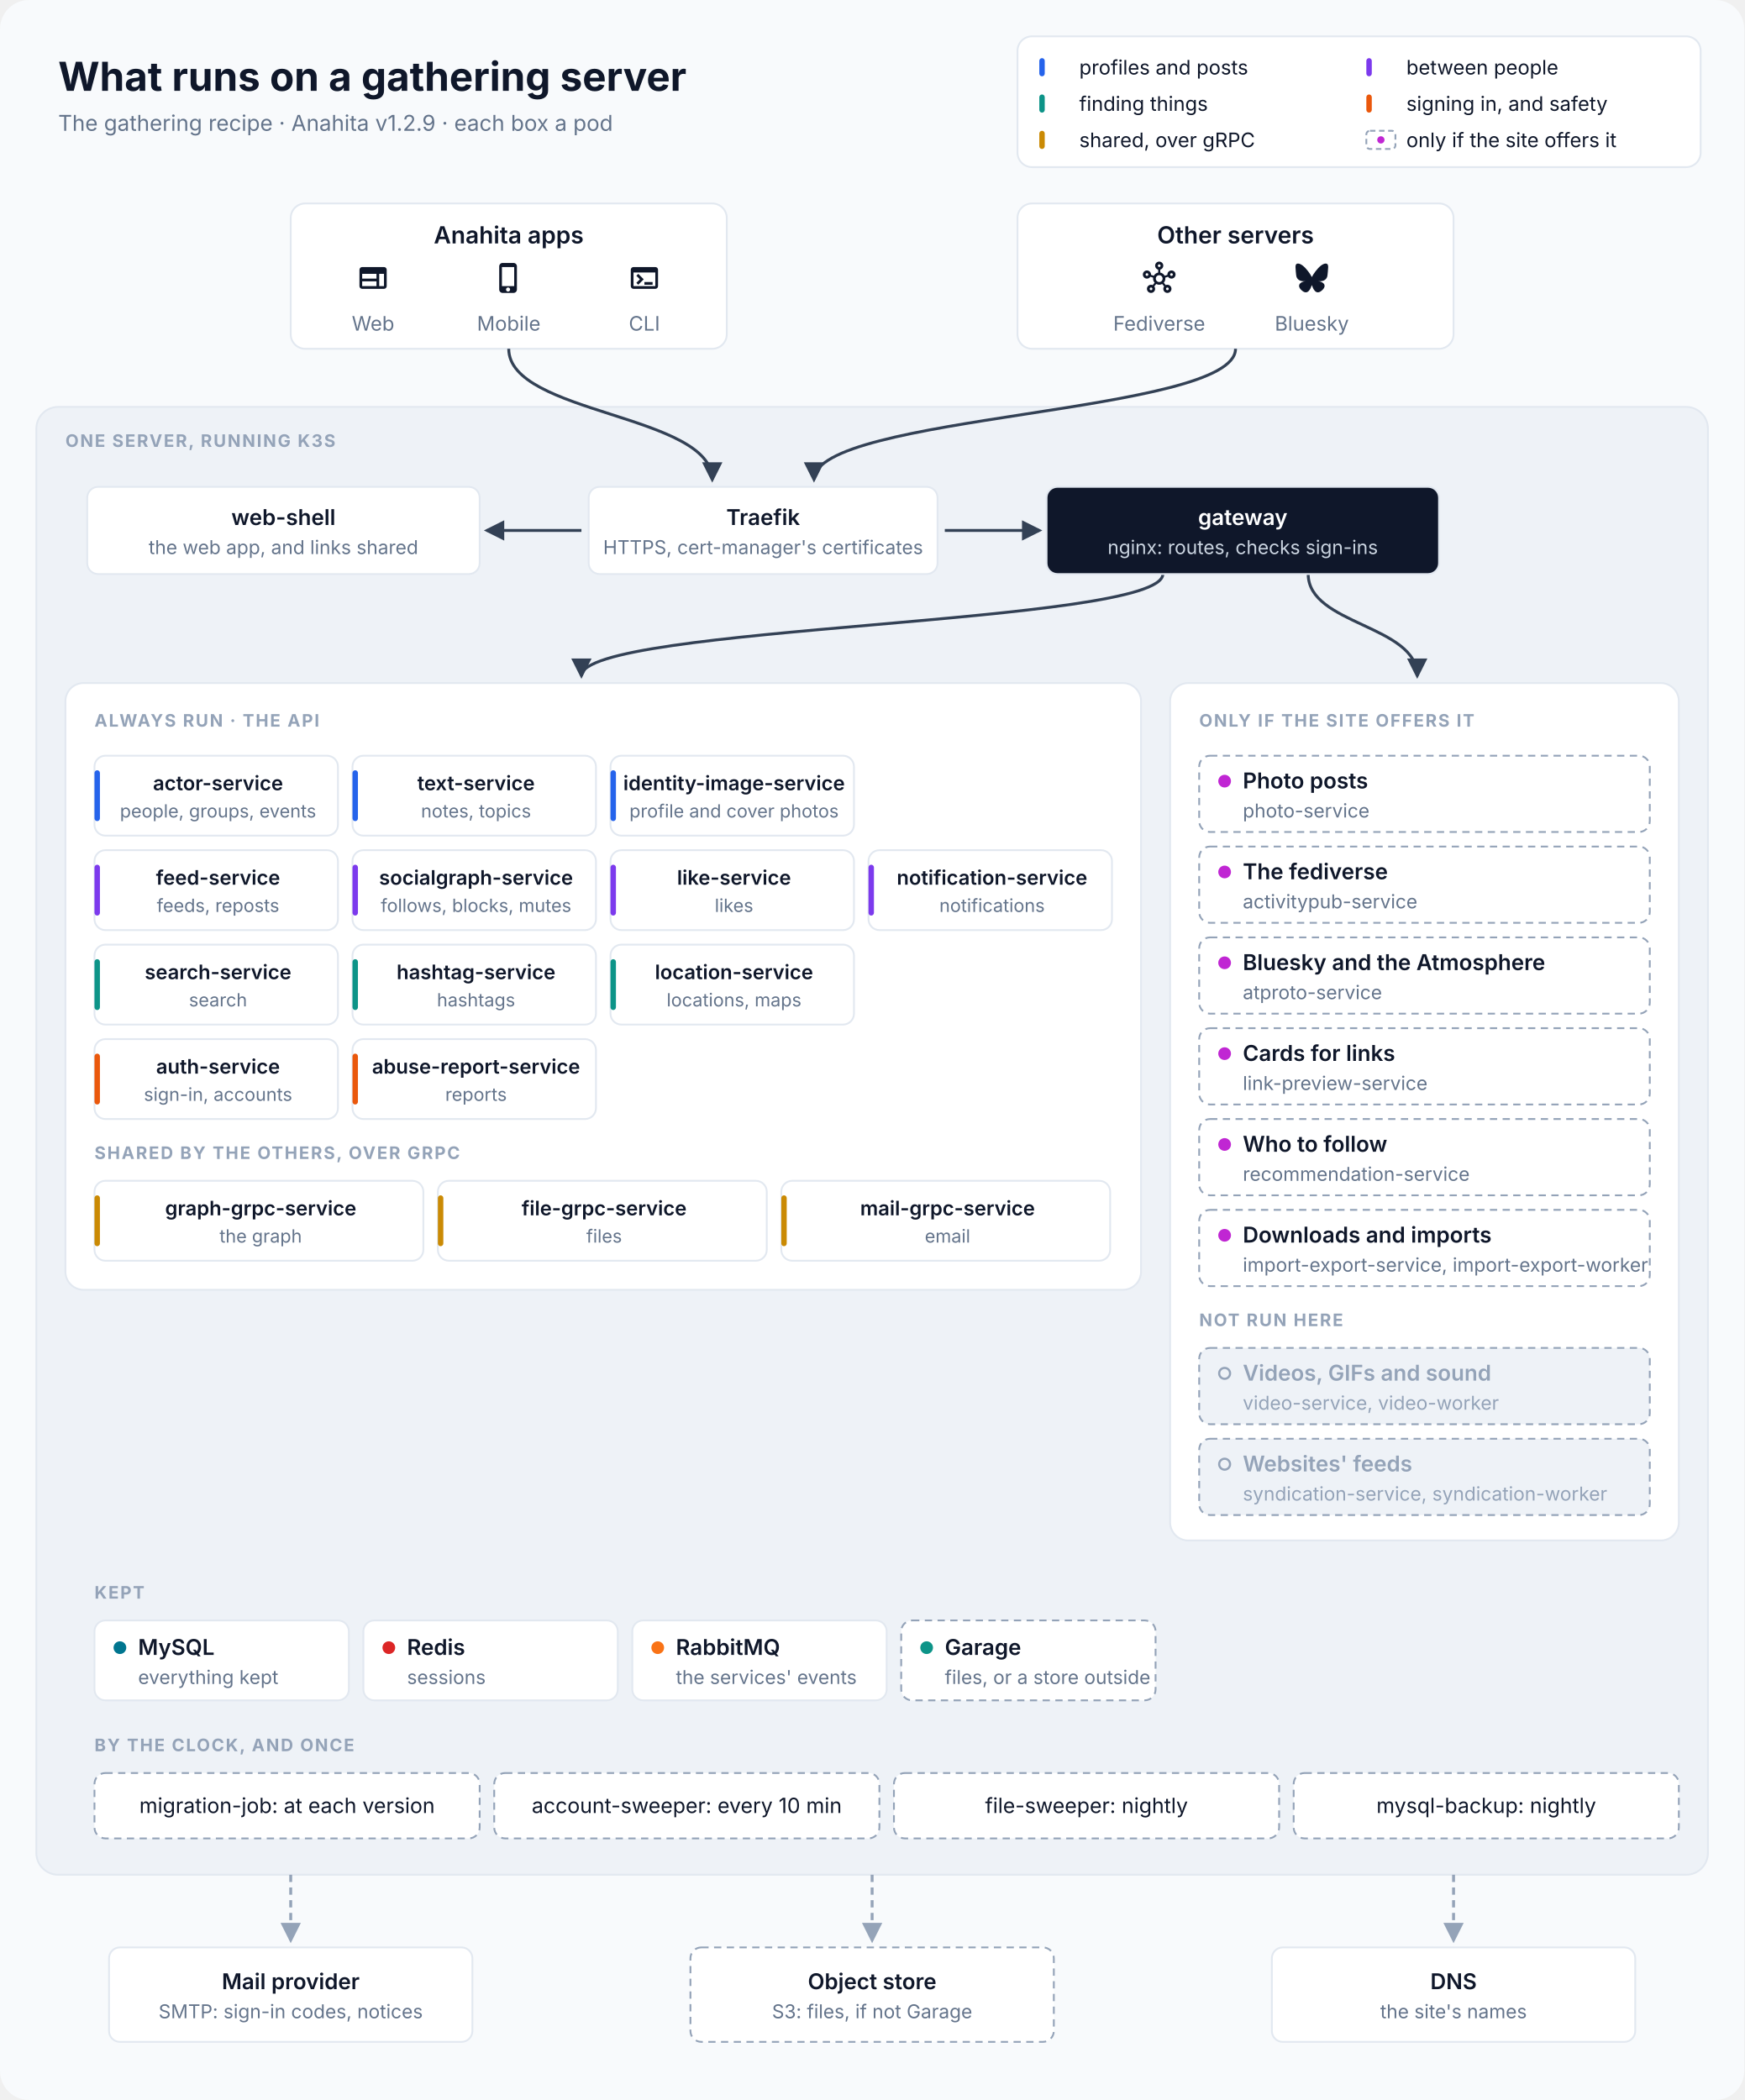
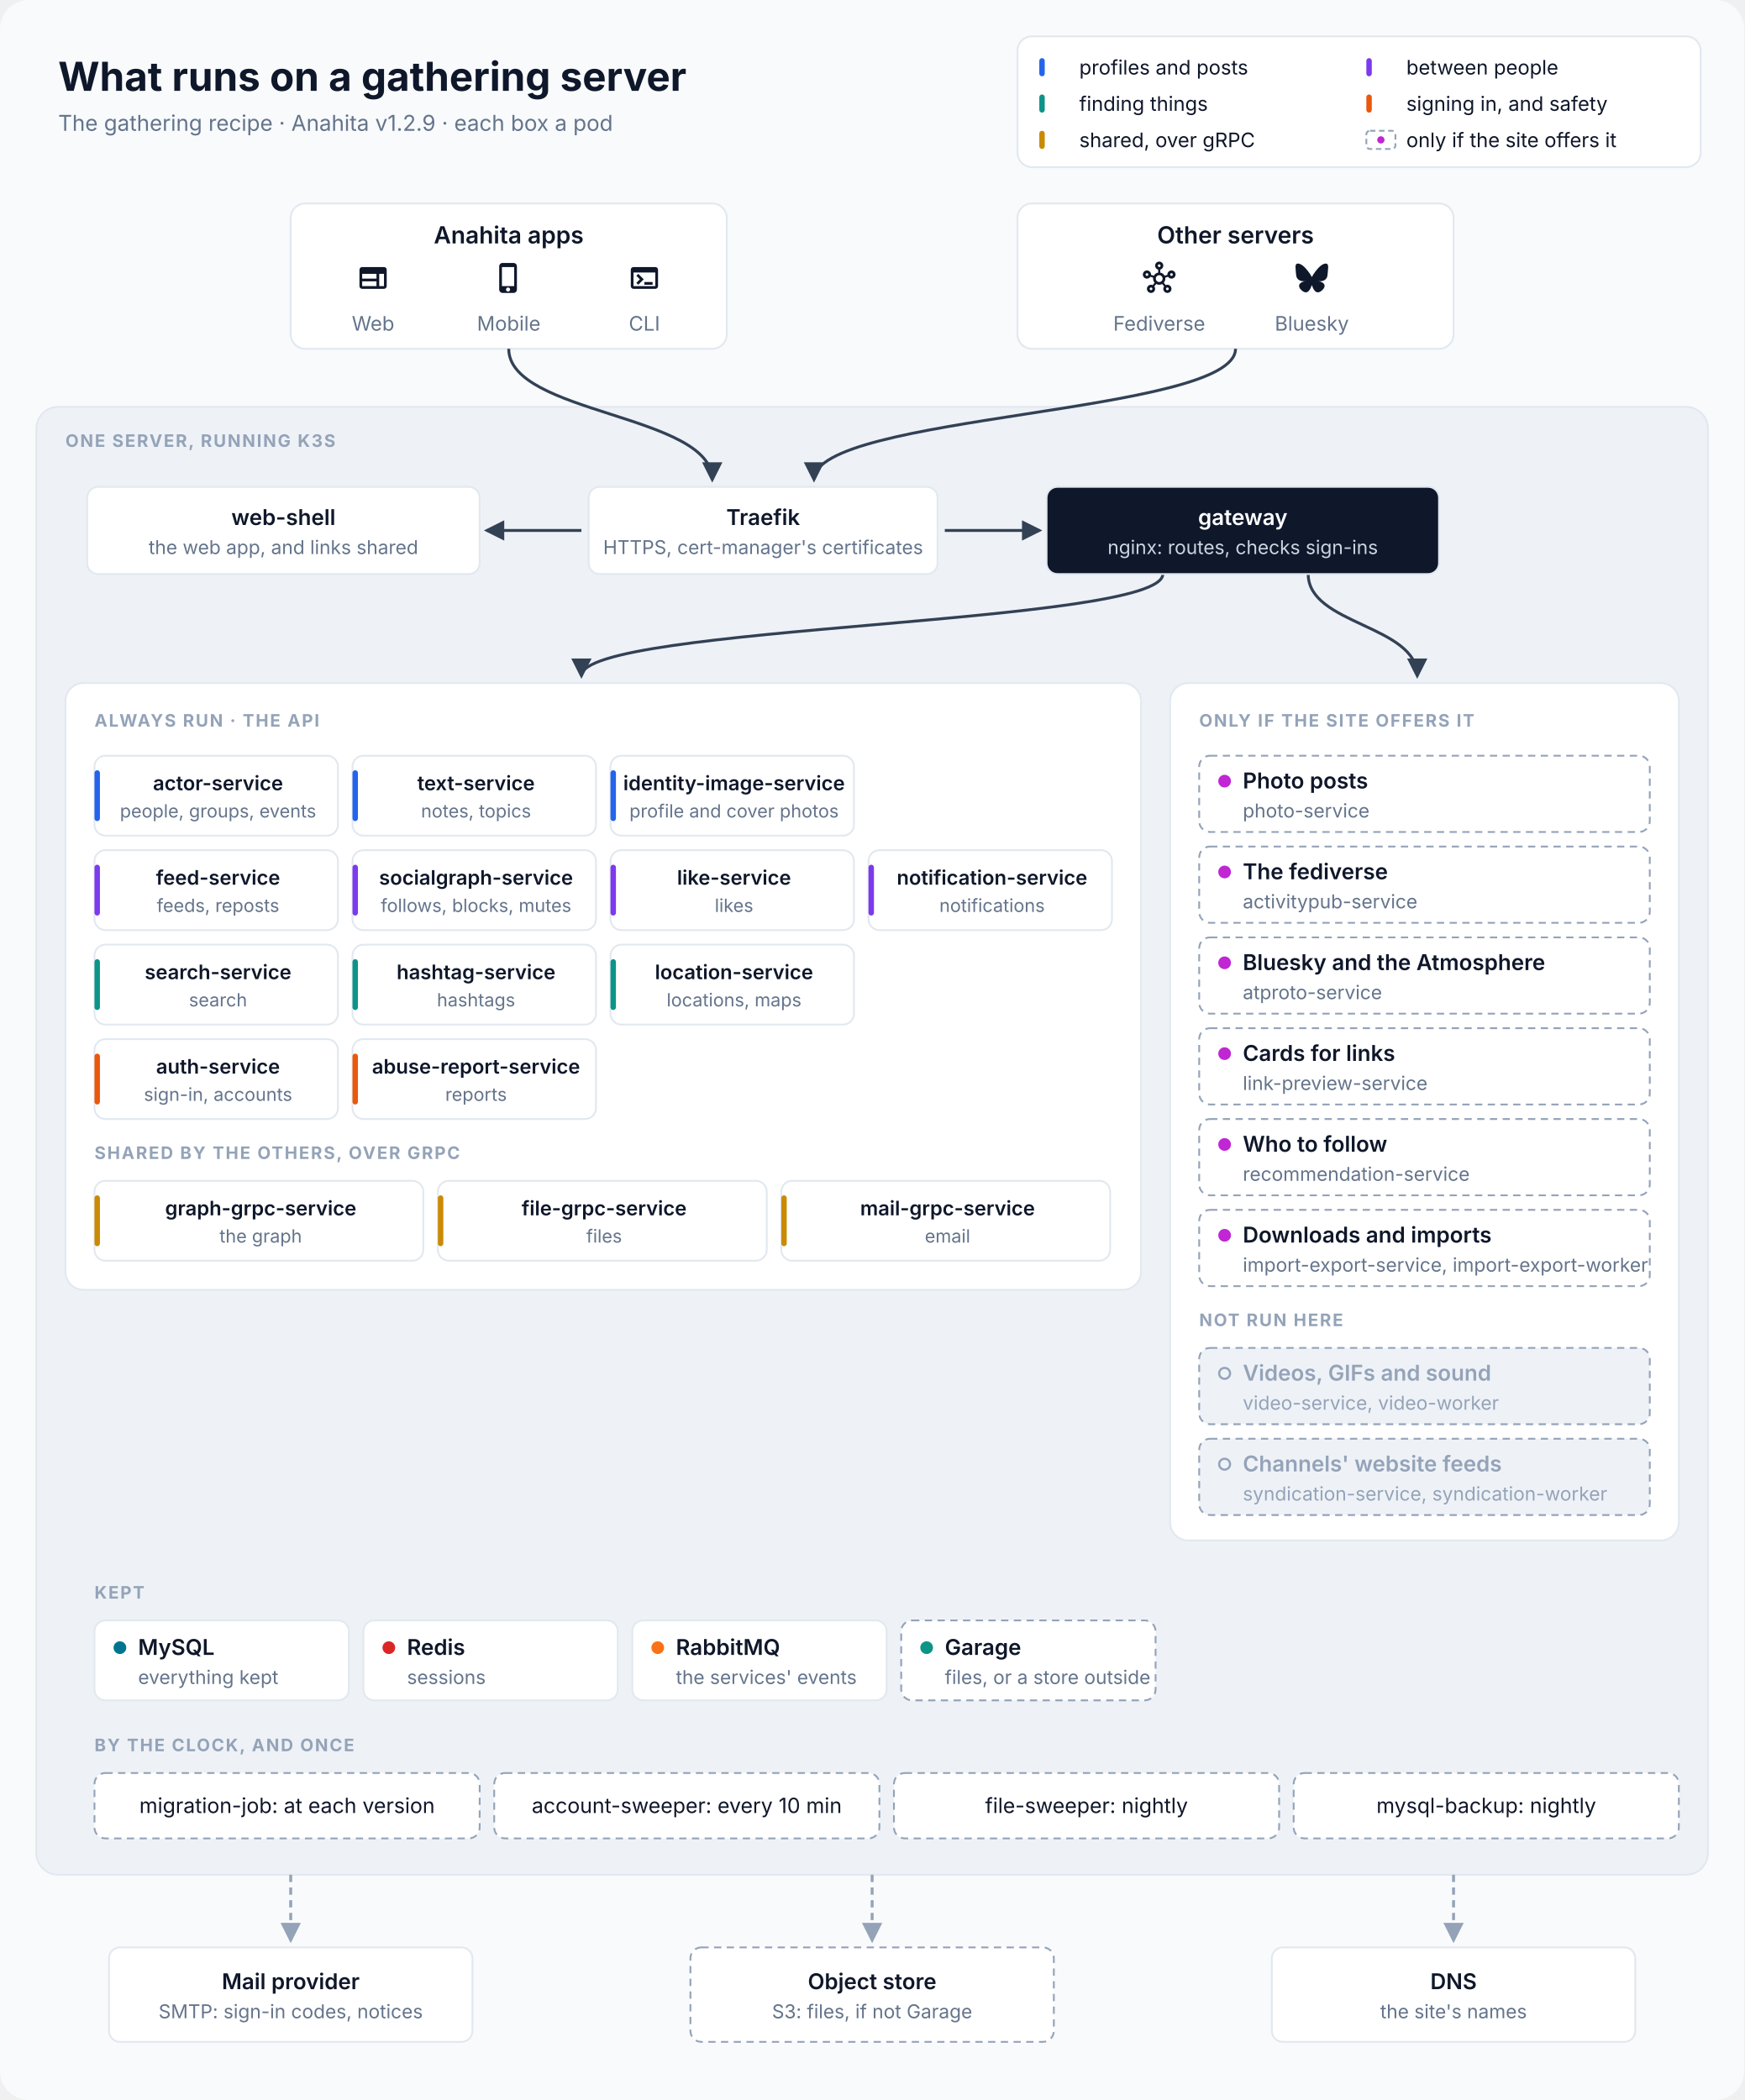
<svg xmlns="http://www.w3.org/2000/svg" viewBox="0 0 960 1156" width="960" height="1156" font-family="Inter, 'SF Pro Text', 'Segoe UI', Helvetica, Arial, sans-serif" role="img" aria-labelledby="title desc">
  <defs>
    <marker id="in" viewBox="0 0 10 10" refX="8.5" refY="5" markerWidth="7" markerHeight="7" orient="auto-start-reverse">
      <path d="M0,0 L10,5 L0,10 z" fill="#334155" />
    </marker>
    <marker id="out" viewBox="0 0 10 10" refX="8.5" refY="5" markerWidth="7" markerHeight="7" orient="auto-start-reverse">
      <path d="M0,0 L10,5 L0,10 z" fill="#94A3B8" />
    </marker>
  </defs>
  <rect width="960" height="1156" rx="16" fill="#F8FAFC" />
  <text x="32" y="50" font-size="22" fill="#0F172A" text-anchor="start" font-weight="700">What runs on a gathering server</text>
  <text x="32" y="72" font-size="12" fill="#64748B" text-anchor="start">The gathering recipe · Anahita v1.2.9 · each box a pod</text>
  <rect x="560" y="20" width="376" height="72" rx="8" fill="#FFFFFF" stroke="#E2E8F0" />
  <rect x="572" y="32" width="3" height="10" rx="1.5" fill="#2563EB" />
  <text x="594" y="41" font-size="11" fill="#0F172A" text-anchor="start">profiles and posts</text>
  <rect x="752" y="32" width="3" height="10" rx="1.5" fill="#7C3AED" />
  <text x="774" y="41" font-size="11" fill="#0F172A" text-anchor="start">between people</text>
  <rect x="572" y="52" width="3" height="10" rx="1.5" fill="#0D9488" />
  <text x="594" y="61" font-size="11" fill="#0F172A" text-anchor="start">finding things</text>
  <rect x="752" y="52" width="3" height="10" rx="1.5" fill="#EA580C" />
  <text x="774" y="61" font-size="11" fill="#0F172A" text-anchor="start">signing in, and safety</text>
  <rect x="572" y="72" width="3" height="10" rx="1.5" fill="#CA8A04" />
  <text x="594" y="81" font-size="11" fill="#0F172A" text-anchor="start">shared, over gRPC</text>
  <rect x="752" y="72" width="16" height="10" rx="2" fill="#FFFFFF" stroke="#94A3B8" stroke-dasharray="3 2" />
  <circle cx="760" cy="77" r="2" fill="#C026D3" />
  <text x="774" y="81" font-size="11" fill="#0F172A" text-anchor="start">only if the site offers it</text>
  <rect x="160" y="112" width="240" height="80" rx="8" fill="#FFFFFF" stroke="#E2E8F0" />
  <text x="280.0" y="134" font-size="13" fill="#0F172A" text-anchor="middle" font-weight="600">Anahita apps</text>
  <path transform="translate(196.333 144) scale(0.75)" d="M20 4H4c-1.1 0-1.99.9-1.99 2L2 18c0 1.1.9 2 2 2h16c1.1 0 2-.9 2-2V6c0-1.1-.9-2-2-2M4 9h10.5v3.5H4zm0 5.5h10.5V18H4zM20 18h-3.5V9H20z" fill="#0F172A" />
  <text x="205.333" y="182" font-size="11" fill="#64748B" text-anchor="middle">Web</text>
  <path transform="translate(271 144) scale(0.75)" d="M15.5 1h-8C6.12 1 5 2.12 5 3.5v17C5 21.88 6.12 23 7.5 23h8c1.38 0 2.5-1.12 2.5-2.5v-17C18 2.12 16.88 1 15.5 1m-4 21c-.83 0-1.5-.67-1.5-1.5s.67-1.5 1.5-1.5 1.5.67 1.5 1.5-.67 1.5-1.5 1.5m4.5-4H7V4h9z" fill="#0F172A" />
  <text x="280.0" y="182" font-size="11" fill="#64748B" text-anchor="middle">Mobile</text>
  <path transform="translate(345.667 144) scale(0.75)" d="M20 4H4c-1.11 0-2 .9-2 2v12c0 1.1.89 2 2 2h16c1.1 0 2-.9 2-2V6c0-1.1-.89-2-2-2m0 14H4V8h16zm-2-1h-6v-2h6zM7.5 17l-1.41-1.41L8.67 13l-2.59-2.59L7.5 9l4 4z" fill="#0F172A" />
  <text x="354.667" y="182" font-size="11" fill="#64748B" text-anchor="middle">CLI</text>
  <rect x="560" y="112" width="240" height="80" rx="8" fill="#FFFFFF" stroke="#E2E8F0" />
  <text x="680.0" y="134" font-size="13" fill="#0F172A" text-anchor="middle" font-weight="600">Other servers</text>
  <path transform="translate(629 144) scale(0.75)" d="M21 6.5c-1.66 0-3 1.34-3 3 0 .07 0 .14.01.21l-2.03.68c-.64-1.21-1.82-2.09-3.22-2.32V5.91C14.04 5.57 15 4.4 15 3c0-1.66-1.34-3-3-3S9 1.34 9 3c0 1.4.96 2.57 2.25 2.91v2.16c-1.4.23-2.58 1.11-3.22 2.32l-2.04-.68C6 9.64 6 9.57 6 9.5c0-1.66-1.34-3-3-3s-3 1.34-3 3 1.34 3 3 3c1.06 0 1.98-.55 2.52-1.37l2.03.68c-.2 1.29.17 2.66 1.09 3.69l-1.41 1.77Q6.66 17 6 17c-1.66 0-3 1.34-3 3s1.34 3 3 3 3-1.34 3-3c0-.68-.22-1.3-.6-1.8l1.41-1.77c1.36.76 3.02.75 4.37 0l1.41 1.77c-.37.5-.59 1.12-.59 1.8 0 1.66 1.34 3 3 3s3-1.34 3-3-1.34-3-3-3c-.44 0-.85.09-1.23.26l-1.41-1.77c.93-1.04 1.29-2.4 1.09-3.69l2.03-.68c.53.82 1.46 1.37 2.52 1.37 1.66 0 3-1.34 3-3S22.66 6.5 21 6.5m-18 4c-.55 0-1-.45-1-1s.45-1 1-1 1 .45 1 1-.45 1-1 1M6 21c-.55 0-1-.45-1-1s.45-1 1-1 1 .45 1 1-.45 1-1 1m5-18c0-.55.45-1 1-1s1 .45 1 1-.45 1-1 1-1-.45-1-1m1 12c-1.38 0-2.5-1.12-2.5-2.5S10.62 10 12 10s2.5 1.12 2.5 2.5S13.38 15 12 15m6 4c.55 0 1 .45 1 1s-.45 1-1 1-1-.45-1-1 .45-1 1-1m3-8.5c-.55 0-1-.45-1-1s.45-1 1-1 1 .45 1 1-.45 1-1 1" fill="#0F172A" />
  <text x="638.0" y="182" font-size="11" fill="#64748B" text-anchor="middle">Fediverse</text>
  <path transform="translate(713 144) scale(0.75)" d="M5.202 2.857C7.954 4.922 10.913 9.11 12 11.358c1.087-2.247 4.046-6.436 6.798-8.501C20.783 1.366 24 .213 24 3.883c0 .732-.42 6.156-.667 7.037-.856 3.061-3.978 3.842-6.755 3.37 4.854.826 6.089 3.562 3.422 6.299-5.065 5.196-7.28-1.304-7.847-2.97-.104-.305-.152-.448-.153-.327 0-.121-.05.022-.153.327-.568 1.666-2.782 8.166-7.847 2.97-2.667-2.737-1.432-5.473 3.422-6.3-2.777.473-5.899-.308-6.755-3.369C.42 10.04 0 4.615 0 3.883c0-3.67 3.217-2.517 5.202-1.026" fill="#0F172A" />
  <text x="722.0" y="182" font-size="11" fill="#64748B" text-anchor="middle">Bluesky</text>
  <rect x="20" y="224" width="920" height="808" rx="12" fill="#EEF2F7" stroke="#E2E8F0" />
  <text x="36" y="246" font-size="9.5" fill="#94A3B8" text-anchor="start" font-weight="700" letter-spacing="0.8">ONE SERVER, RUNNING K3S</text>
  <path d="M280 192 C280 228 392 228 392 264" stroke="#334155" stroke-width="1.6" fill="none" marker-end="url(#in)" />
  <path d="M680 192 C680 228 448 228 448 264" stroke="#334155" stroke-width="1.6" fill="none" marker-end="url(#in)" />
  <path d="M320 292 L268 292" stroke="#334155" stroke-width="1.6" fill="none" marker-end="url(#in)" />
  <path d="M520 292 L572 292" stroke="#334155" stroke-width="1.6" fill="none" marker-end="url(#in)" />
  <path d="M640 316 C640 344 320 344 320 372" stroke="#334155" stroke-width="1.6" fill="none" marker-end="url(#in)" />
  <path d="M720 316 C720 344 780 344 780 372" stroke="#334155" stroke-width="1.6" fill="none" marker-end="url(#in)" />
  <rect x="48" y="268" width="216" height="48" rx="6" fill="#FFFFFF" stroke="#E2E8F0" />
  <text x="156.0" y="289.0" font-size="12" fill="#0F172A" text-anchor="middle" font-weight="600">web-shell</text>
  <text x="156.0" y="305.0" font-size="10.5" fill="#64748B" text-anchor="middle">the web app, and links shared</text>
  <rect x="324" y="268" width="192" height="48" rx="6" fill="#FFFFFF" stroke="#E2E8F0" />
  <text x="420.0" y="289.0" font-size="12" fill="#0F172A" text-anchor="middle" font-weight="600">Traefik</text>
  <text x="420.0" y="305.0" font-size="10.5" fill="#64748B" text-anchor="middle">HTTPS, cert-manager's certificates</text>
  <rect x="576" y="268" width="216" height="48" rx="6" fill="#0F172A" stroke="#E2E8F0" />
  <text x="684.0" y="289.0" font-size="12" fill="#FFFFFF" text-anchor="middle" font-weight="600">gateway</text>
  <text x="684.0" y="305.0" font-size="10.5" fill="#CBD5E1" text-anchor="middle">nginx: routes, checks sign-ins</text>
  <rect x="36" y="376" width="592" height="334" rx="10" fill="#FFFFFF" stroke="#E2E8F0" />
  <text x="52" y="400" font-size="9.5" fill="#94A3B8" text-anchor="start" font-weight="700" letter-spacing="0.8">ALWAYS RUN · THE API</text>
  <rect x="52" y="416" width="134" height="44" rx="6" fill="#FFFFFF" stroke="#E2E8F0" />
  <rect x="52" y="424" width="3" height="28" rx="1.5" fill="#2563EB" />
  <text x="120.0" y="435" font-size="11" fill="#0F172A" text-anchor="middle" font-weight="600">actor-service</text>
  <text x="120.0" y="450" font-size="10" fill="#64748B" text-anchor="middle">people, groups, events</text>
  <rect x="194" y="416" width="134" height="44" rx="6" fill="#FFFFFF" stroke="#E2E8F0" />
  <rect x="194" y="424" width="3" height="28" rx="1.5" fill="#2563EB" />
  <text x="262.0" y="435" font-size="11" fill="#0F172A" text-anchor="middle" font-weight="600">text-service</text>
  <text x="262.0" y="450" font-size="10" fill="#64748B" text-anchor="middle">notes, topics</text>
  <rect x="336" y="416" width="134" height="44" rx="6" fill="#FFFFFF" stroke="#E2E8F0" />
  <rect x="336" y="424" width="3" height="28" rx="1.5" fill="#2563EB" />
  <text x="404.0" y="435" font-size="11" fill="#0F172A" text-anchor="middle" font-weight="600">identity-image-service</text>
  <text x="404.0" y="450" font-size="10" fill="#64748B" text-anchor="middle">profile and cover photos</text>
  <rect x="52" y="468" width="134" height="44" rx="6" fill="#FFFFFF" stroke="#E2E8F0" />
  <rect x="52" y="476" width="3" height="28" rx="1.5" fill="#7C3AED" />
  <text x="120.0" y="487" font-size="11" fill="#0F172A" text-anchor="middle" font-weight="600">feed-service</text>
  <text x="120.0" y="502" font-size="10" fill="#64748B" text-anchor="middle">feeds, reposts</text>
  <rect x="194" y="468" width="134" height="44" rx="6" fill="#FFFFFF" stroke="#E2E8F0" />
  <rect x="194" y="476" width="3" height="28" rx="1.5" fill="#7C3AED" />
  <text x="262.0" y="487" font-size="11" fill="#0F172A" text-anchor="middle" font-weight="600">socialgraph-service</text>
  <text x="262.0" y="502" font-size="10" fill="#64748B" text-anchor="middle">follows, blocks, mutes</text>
  <rect x="336" y="468" width="134" height="44" rx="6" fill="#FFFFFF" stroke="#E2E8F0" />
  <rect x="336" y="476" width="3" height="28" rx="1.5" fill="#7C3AED" />
  <text x="404.0" y="487" font-size="11" fill="#0F172A" text-anchor="middle" font-weight="600">like-service</text>
  <text x="404.0" y="502" font-size="10" fill="#64748B" text-anchor="middle">likes</text>
  <rect x="478" y="468" width="134" height="44" rx="6" fill="#FFFFFF" stroke="#E2E8F0" />
  <rect x="478" y="476" width="3" height="28" rx="1.5" fill="#7C3AED" />
  <text x="546.0" y="487" font-size="11" fill="#0F172A" text-anchor="middle" font-weight="600">notification-service</text>
  <text x="546.0" y="502" font-size="10" fill="#64748B" text-anchor="middle">notifications</text>
  <rect x="52" y="520" width="134" height="44" rx="6" fill="#FFFFFF" stroke="#E2E8F0" />
  <rect x="52" y="528" width="3" height="28" rx="1.5" fill="#0D9488" />
  <text x="120.0" y="539" font-size="11" fill="#0F172A" text-anchor="middle" font-weight="600">search-service</text>
  <text x="120.0" y="554" font-size="10" fill="#64748B" text-anchor="middle">search</text>
  <rect x="194" y="520" width="134" height="44" rx="6" fill="#FFFFFF" stroke="#E2E8F0" />
  <rect x="194" y="528" width="3" height="28" rx="1.5" fill="#0D9488" />
  <text x="262.0" y="539" font-size="11" fill="#0F172A" text-anchor="middle" font-weight="600">hashtag-service</text>
  <text x="262.0" y="554" font-size="10" fill="#64748B" text-anchor="middle">hashtags</text>
  <rect x="336" y="520" width="134" height="44" rx="6" fill="#FFFFFF" stroke="#E2E8F0" />
  <rect x="336" y="528" width="3" height="28" rx="1.5" fill="#0D9488" />
  <text x="404.0" y="539" font-size="11" fill="#0F172A" text-anchor="middle" font-weight="600">location-service</text>
  <text x="404.0" y="554" font-size="10" fill="#64748B" text-anchor="middle">locations, maps</text>
  <rect x="52" y="572" width="134" height="44" rx="6" fill="#FFFFFF" stroke="#E2E8F0" />
  <rect x="52" y="580" width="3" height="28" rx="1.5" fill="#EA580C" />
  <text x="120.0" y="591" font-size="11" fill="#0F172A" text-anchor="middle" font-weight="600">auth-service</text>
  <text x="120.0" y="606" font-size="10" fill="#64748B" text-anchor="middle">sign-in, accounts</text>
  <rect x="194" y="572" width="134" height="44" rx="6" fill="#FFFFFF" stroke="#E2E8F0" />
  <rect x="194" y="580" width="3" height="28" rx="1.5" fill="#EA580C" />
  <text x="262.0" y="591" font-size="11" fill="#0F172A" text-anchor="middle" font-weight="600">abuse-report-service</text>
  <text x="262.0" y="606" font-size="10" fill="#64748B" text-anchor="middle">reports</text>
  <text x="52" y="638" font-size="9.5" fill="#94A3B8" text-anchor="start" font-weight="700" letter-spacing="0.8">SHARED BY THE OTHERS, OVER GRPC</text>
  <rect x="52" y="650" width="181" height="44" rx="6" fill="#FFFFFF" stroke="#E2E8F0" />
  <rect x="52" y="658" width="3" height="28" rx="1.5" fill="#CA8A04" />
  <text x="143.5" y="669" font-size="11" fill="#0F172A" text-anchor="middle" font-weight="600">graph-grpc-service</text>
  <text x="143.5" y="684" font-size="10" fill="#64748B" text-anchor="middle">the graph</text>
  <rect x="241" y="650" width="181" height="44" rx="6" fill="#FFFFFF" stroke="#E2E8F0" />
  <rect x="241" y="658" width="3" height="28" rx="1.5" fill="#CA8A04" />
  <text x="332.5" y="669" font-size="11" fill="#0F172A" text-anchor="middle" font-weight="600">file-grpc-service</text>
  <text x="332.5" y="684" font-size="10" fill="#64748B" text-anchor="middle">files</text>
  <rect x="430" y="650" width="181" height="44" rx="6" fill="#FFFFFF" stroke="#E2E8F0" />
  <rect x="430" y="658" width="3" height="28" rx="1.5" fill="#CA8A04" />
  <text x="521.5" y="669" font-size="11" fill="#0F172A" text-anchor="middle" font-weight="600">mail-grpc-service</text>
  <text x="521.5" y="684" font-size="10" fill="#64748B" text-anchor="middle">email</text>
  <rect x="644" y="376" width="280" height="472" rx="10" fill="#FFFFFF" stroke="#E2E8F0" />
  <text x="660" y="400" font-size="9.5" fill="#94A3B8" text-anchor="start" font-weight="700" letter-spacing="0.8">ONLY IF THE SITE OFFERS IT</text>
  <rect x="660" y="416" width="248" height="42" rx="6" fill="#FFFFFF" stroke="#94A3B8" stroke-dasharray="4 3" />
  <circle cx="674" cy="430.0" r="3.5" fill="#C026D3" />
  <text x="684" y="434.0" font-size="12" fill="#0F172A" text-anchor="start" font-weight="600">Photo posts</text>
  <text x="684" y="450.0" font-size="10.5" fill="#64748B" text-anchor="start">photo-service</text>
  <rect x="660" y="466" width="248" height="42" rx="6" fill="#FFFFFF" stroke="#94A3B8" stroke-dasharray="4 3" />
  <circle cx="674" cy="480.0" r="3.5" fill="#C026D3" />
  <text x="684" y="484.0" font-size="12" fill="#0F172A" text-anchor="start" font-weight="600">The fediverse</text>
  <text x="684" y="500.0" font-size="10.5" fill="#64748B" text-anchor="start">activitypub-service</text>
  <rect x="660" y="516" width="248" height="42" rx="6" fill="#FFFFFF" stroke="#94A3B8" stroke-dasharray="4 3" />
  <circle cx="674" cy="530.0" r="3.5" fill="#C026D3" />
  <text x="684" y="534.0" font-size="12" fill="#0F172A" text-anchor="start" font-weight="600">Bluesky and the Atmosphere</text>
  <text x="684" y="550.0" font-size="10.5" fill="#64748B" text-anchor="start">atproto-service</text>
  <rect x="660" y="566" width="248" height="42" rx="6" fill="#FFFFFF" stroke="#94A3B8" stroke-dasharray="4 3" />
  <circle cx="674" cy="580.0" r="3.5" fill="#C026D3" />
  <text x="684" y="584.0" font-size="12" fill="#0F172A" text-anchor="start" font-weight="600">Cards for links</text>
  <text x="684" y="600.0" font-size="10.5" fill="#64748B" text-anchor="start">link-preview-service</text>
  <rect x="660" y="616" width="248" height="42" rx="6" fill="#FFFFFF" stroke="#94A3B8" stroke-dasharray="4 3" />
  <circle cx="674" cy="630.0" r="3.5" fill="#C026D3" />
  <text x="684" y="634.0" font-size="12" fill="#0F172A" text-anchor="start" font-weight="600">Who to follow</text>
  <text x="684" y="650.0" font-size="10.5" fill="#64748B" text-anchor="start">recommendation-service</text>
  <rect x="660" y="666" width="248" height="42" rx="6" fill="#FFFFFF" stroke="#94A3B8" stroke-dasharray="4 3" />
  <circle cx="674" cy="680.0" r="3.5" fill="#C026D3" />
  <text x="684" y="684.0" font-size="12" fill="#0F172A" text-anchor="start" font-weight="600">Downloads and imports</text>
  <text x="684" y="700.0" font-size="10.5" fill="#64748B" text-anchor="start">import-export-service, import-export-worker</text>
  <text x="660" y="730" font-size="9.5" fill="#94A3B8" text-anchor="start" font-weight="700" letter-spacing="0.8">NOT RUN HERE</text>
  <rect x="660" y="742" width="248" height="42" rx="6" fill="#EEF2F7" stroke="#94A3B8" stroke-dasharray="4 3" />
  <circle cx="674" cy="756.0" r="3" fill="none" stroke="#94A3B8" stroke-width="1.2" />
  <text x="684" y="760.0" font-size="12" fill="#94A3B8" text-anchor="start" font-weight="600">Videos, GIFs and sound</text>
  <text x="684" y="776.0" font-size="10.5" fill="#94A3B8" text-anchor="start">video-service, video-worker</text>
  <rect x="660" y="792" width="248" height="42" rx="6" fill="#EEF2F7" stroke="#94A3B8" stroke-dasharray="4 3" />
  <circle cx="674" cy="806.0" r="3" fill="none" stroke="#94A3B8" stroke-width="1.2" />
-   <text x="684" y="810.0" font-size="12" fill="#94A3B8" text-anchor="start" font-weight="600">Websites' feeds</text>
+   <text x="684" y="810.0" font-size="12" fill="#94A3B8" text-anchor="start" font-weight="600">Channels' website feeds</text>
  <text x="684" y="826.0" font-size="10.5" fill="#94A3B8" text-anchor="start">syndication-service, syndication-worker</text>
  <text x="52" y="880" font-size="9.5" fill="#94A3B8" text-anchor="start" font-weight="700" letter-spacing="0.8">KEPT</text>
  <rect x="52" y="892" width="140" height="44" rx="6" fill="#FFFFFF" stroke="#E2E8F0" />
  <circle cx="66" cy="907.0" r="3.5" fill="#00758F" />
  <text x="76" y="911.0" font-size="12" fill="#0F172A" text-anchor="start" font-weight="600">MySQL</text>
  <text x="76" y="927.0" font-size="10.5" fill="#64748B" text-anchor="start">everything kept</text>
  <rect x="200" y="892" width="140" height="44" rx="6" fill="#FFFFFF" stroke="#E2E8F0" />
  <circle cx="214" cy="907.0" r="3.5" fill="#DC2626" />
  <text x="224" y="911.0" font-size="12" fill="#0F172A" text-anchor="start" font-weight="600">Redis</text>
  <text x="224" y="927.0" font-size="10.5" fill="#64748B" text-anchor="start">sessions</text>
  <rect x="348" y="892" width="140" height="44" rx="6" fill="#FFFFFF" stroke="#E2E8F0" />
  <circle cx="362" cy="907.0" r="3.5" fill="#F97316" />
  <text x="372" y="911.0" font-size="12" fill="#0F172A" text-anchor="start" font-weight="600">RabbitMQ</text>
  <text x="372" y="927.0" font-size="10.5" fill="#64748B" text-anchor="start">the services' events</text>
  <rect x="496" y="892" width="140" height="44" rx="6" fill="#FFFFFF" stroke="#94A3B8" stroke-dasharray="4 3" />
  <circle cx="510" cy="907.0" r="3.5" fill="#0D9488" />
  <text x="520" y="911.0" font-size="12" fill="#0F172A" text-anchor="start" font-weight="600">Garage</text>
  <text x="520" y="927.0" font-size="10.5" fill="#64748B" text-anchor="start">files, or a store outside</text>
  <text x="52" y="964" font-size="9.5" fill="#94A3B8" text-anchor="start" font-weight="700" letter-spacing="0.8">BY THE CLOCK, AND ONCE</text>
  <rect x="52" y="976" width="212" height="36" rx="6" fill="#FFFFFF" stroke="#94A3B8" stroke-dasharray="4 3" />
  <text x="158" y="998" font-size="11.5" fill="#0F172A" text-anchor="middle">migration-job: at each version</text>
  <rect x="272" y="976" width="212" height="36" rx="6" fill="#FFFFFF" stroke="#94A3B8" stroke-dasharray="4 3" />
  <text x="378" y="998" font-size="11.5" fill="#0F172A" text-anchor="middle">account-sweeper: every 10 min</text>
  <rect x="492" y="976" width="212" height="36" rx="6" fill="#FFFFFF" stroke="#94A3B8" stroke-dasharray="4 3" />
  <text x="598" y="998" font-size="11.5" fill="#0F172A" text-anchor="middle">file-sweeper: nightly</text>
  <rect x="712" y="976" width="212" height="36" rx="6" fill="#FFFFFF" stroke="#94A3B8" stroke-dasharray="4 3" />
  <text x="818" y="998" font-size="11.5" fill="#0F172A" text-anchor="middle">mysql-backup: nightly</text>
  <path d="M160 1032 L160 1068" stroke="#94A3B8" stroke-width="1.6" fill="none" stroke-dasharray="4 3" marker-end="url(#out)" />
  <path d="M480 1032 L480 1068" stroke="#94A3B8" stroke-width="1.6" fill="none" stroke-dasharray="4 3" marker-end="url(#out)" />
  <path d="M800 1032 L800 1068" stroke="#94A3B8" stroke-width="1.6" fill="none" stroke-dasharray="4 3" marker-end="url(#out)" />
  <rect x="60" y="1072" width="200" height="52" rx="6" fill="#FFFFFF" stroke="#E2E8F0" />
  <text x="160.0" y="1095.0" font-size="12" fill="#0F172A" text-anchor="middle" font-weight="600">Mail provider</text>
  <text x="160.0" y="1111.0" font-size="10.5" fill="#64748B" text-anchor="middle">SMTP: sign-in codes, notices</text>
  <rect x="380" y="1072" width="200" height="52" rx="6" fill="#FFFFFF" stroke="#94A3B8" stroke-dasharray="4 3" />
  <text x="480.0" y="1095.0" font-size="12" fill="#0F172A" text-anchor="middle" font-weight="600">Object store</text>
  <text x="480.0" y="1111.0" font-size="10.5" fill="#64748B" text-anchor="middle">S3: files, if not Garage</text>
  <rect x="700" y="1072" width="200" height="52" rx="6" fill="#FFFFFF" stroke="#E2E8F0" />
  <text x="800.0" y="1095.0" font-size="12" fill="#0F172A" text-anchor="middle" font-weight="600">DNS</text>
  <text x="800.0" y="1111.0" font-size="10.5" fill="#64748B" text-anchor="middle">the site's names</text>
</svg>
